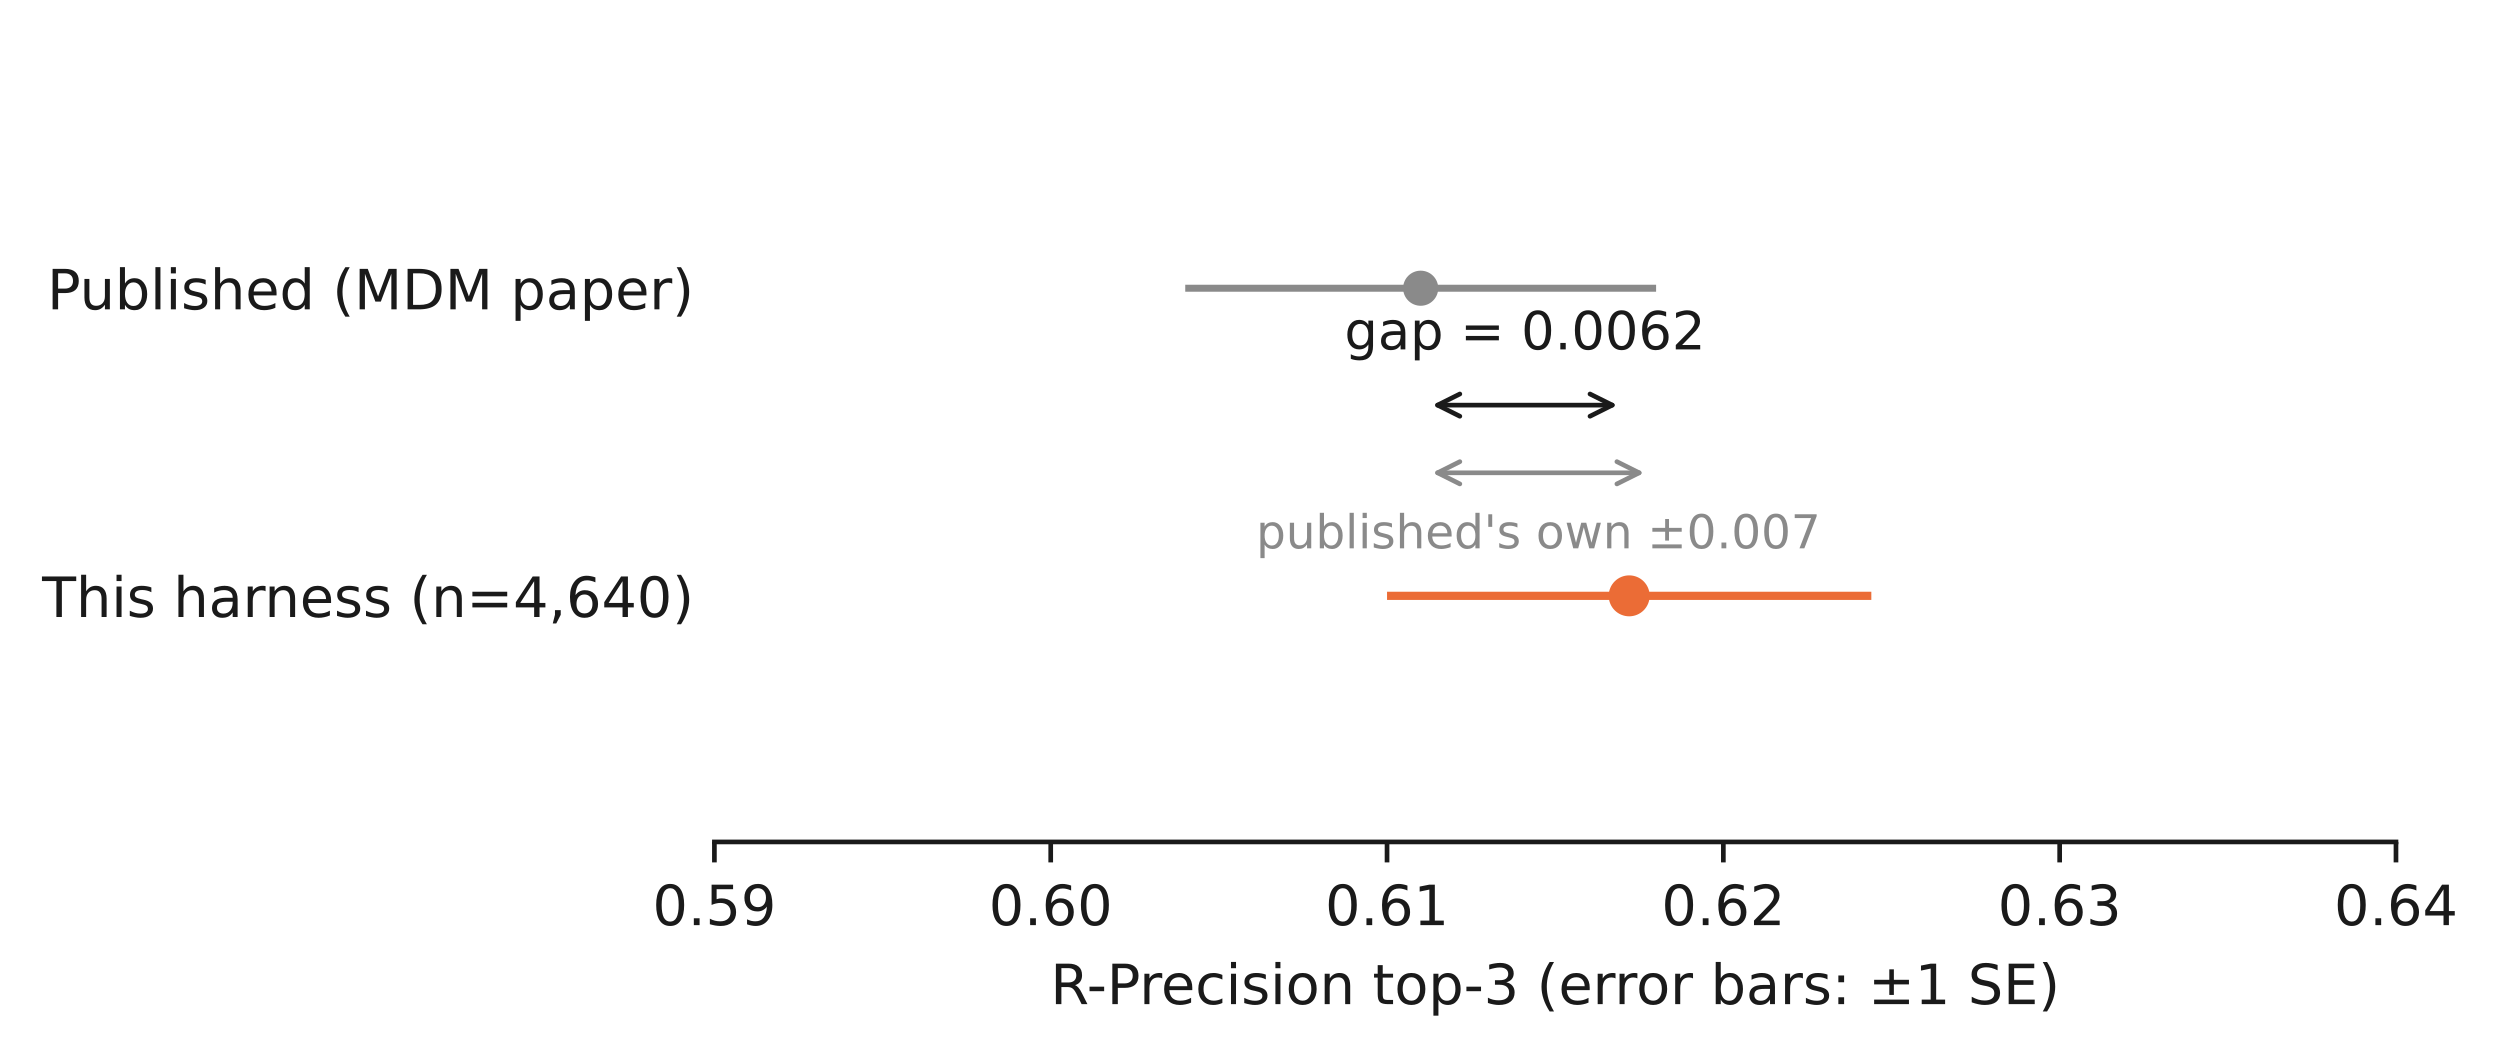
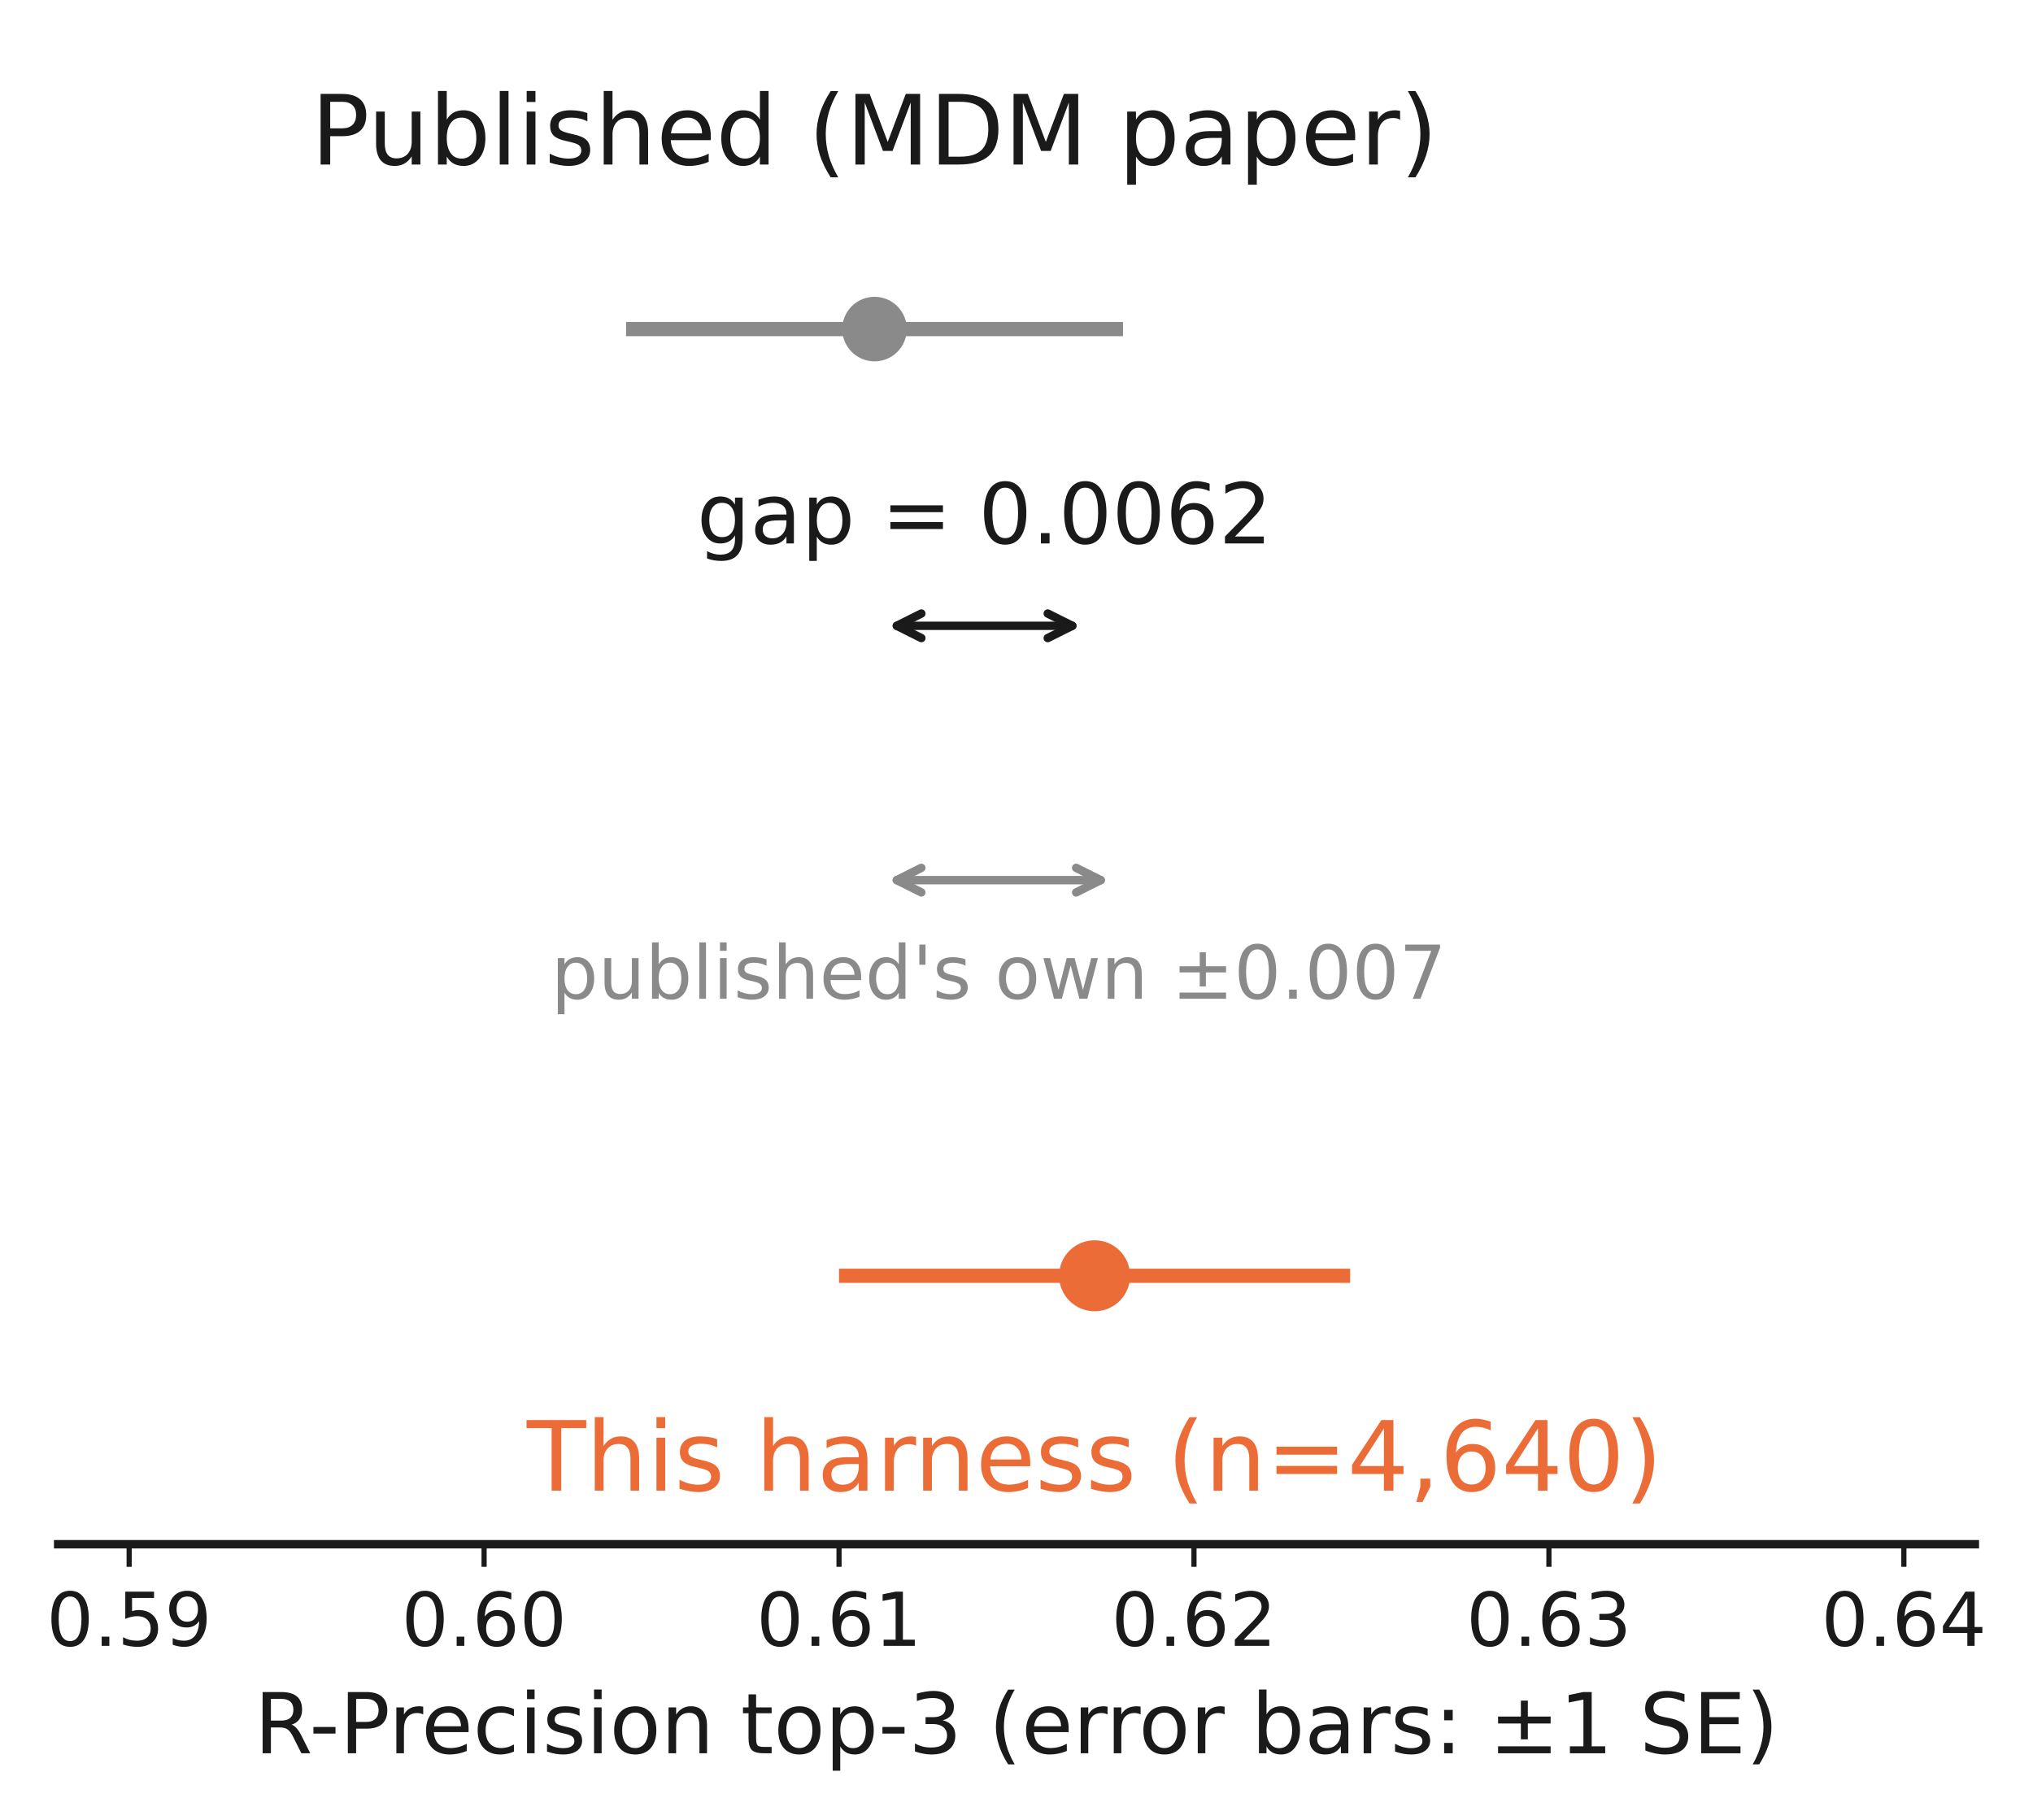
- <svg xmlns="http://www.w3.org/2000/svg" xmlns:xlink="http://www.w3.org/1999/xlink" width="427.231pt" height="181.081pt" viewBox="0 0 427.231 181.081" version="1.1">
+ <svg xmlns="http://www.w3.org/2000/svg" xmlns:xlink="http://www.w3.org/1999/xlink" width="314.894pt" height="281.881pt" viewBox="0 0 314.894 281.881" version="1.1">
  <defs>
    <style type="text/css">*{stroke-linejoin: round; stroke-linecap: butt}</style>
  </defs>
  <g id="figure_1">
    <g id="patch_1">
-       <path d="M 0 181.081  L 427.231 181.081  L 427.231 0  L 0 0  L 0 181.081  z " style="fill: none" />
+       <path d="M 0 281.881  L 314.894 281.881  L 314.894 0  L 0 0  L 0 281.881  z " style="fill: none" />
    </g>
    <g id="axes_1">
      <g id="patch_2">
-         <path d="M 122.086 143.88  L 409.455 143.88  L 409.455 7.2  L 122.086 7.2  L 122.086 143.88  z " style="fill: none" />
+         <path d="M 9.007 239.18  L 305.887 239.18  L 305.887 7.2  L 9.007 7.2  L 9.007 239.18  z " style="fill: none" />
      </g>
      <g id="matplotlib.axis_1">
        <g id="xtick_1">
          <g id="line2d_1">
            <defs>
-               <path id="maaa50d623e" d="M 0 0  L 0 3.5  " style="stroke: #1a1a1a; stroke-width: 0.8" />
+               <path id="m42aa490eee" d="M 0 0  L 0 3.5  " style="stroke: #1a1a1a; stroke-width: 0.8" />
            </defs>
            <g>
-               <use xlink:href="#maaa50d623e" x="122.086" y="143.88" style="fill: #1a1a1a; stroke: #1a1a1a; stroke-width: 0.8" />
+               <use xlink:href="#m42aa490eee" x="20.003" y="239.18" style="fill: #1a1a1a; stroke: #1a1a1a; stroke-width: 0.8" />
            </g>
          </g>
          <g id="text_1">
-             <text style="font-size: 9.5px; font-family: 'DejaVu Sans', 'Bitstream Vera Sans', 'Computer Modern Sans Serif', 'Lucida Grande', 'Verdana', 'Geneva', 'Lucid', 'Arial', 'Helvetica', 'Avant Garde', sans-serif; text-anchor: middle; fill: #1a1a1a" x="122.086" y="158.098" transform="rotate(-0 122.086 158.0978)">0.59</text>
+             <text style="font-size: 11.5px; font-family: 'DejaVu Sans', 'Bitstream Vera Sans', 'Computer Modern Sans Serif', 'Lucida Grande', 'Verdana', 'Geneva', 'Lucid', 'Arial', 'Helvetica', 'Avant Garde', sans-serif; text-anchor: middle; fill: #1a1a1a" x="20.003" y="254.917" transform="rotate(-0 20.00273 254.9173)">0.59</text>
          </g>
        </g>
        <g id="xtick_2">
          <g id="line2d_2">
            <g>
-               <use xlink:href="#maaa50d623e" x="179.56" y="143.88" style="fill: #1a1a1a; stroke: #1a1a1a; stroke-width: 0.8" />
+               <use xlink:href="#m42aa490eee" x="74.981" y="239.18" style="fill: #1a1a1a; stroke: #1a1a1a; stroke-width: 0.8" />
            </g>
          </g>
          <g id="text_2">
-             <text style="font-size: 9.5px; font-family: 'DejaVu Sans', 'Bitstream Vera Sans', 'Computer Modern Sans Serif', 'Lucida Grande', 'Verdana', 'Geneva', 'Lucid', 'Arial', 'Helvetica', 'Avant Garde', sans-serif; text-anchor: middle; fill: #1a1a1a" x="179.56" y="158.098" transform="rotate(-0 179.5598 158.0978)">0.60</text>
+             <text style="font-size: 11.5px; font-family: 'DejaVu Sans', 'Bitstream Vera Sans', 'Computer Modern Sans Serif', 'Lucida Grande', 'Verdana', 'Geneva', 'Lucid', 'Arial', 'Helvetica', 'Avant Garde', sans-serif; text-anchor: middle; fill: #1a1a1a" x="74.981" y="254.917" transform="rotate(-0 74.98051 254.9173)">0.60</text>
          </g>
        </g>
        <g id="xtick_3">
          <g id="line2d_3">
            <g>
-               <use xlink:href="#maaa50d623e" x="237.034" y="143.88" style="fill: #1a1a1a; stroke: #1a1a1a; stroke-width: 0.8" />
+               <use xlink:href="#m42aa490eee" x="129.958" y="239.18" style="fill: #1a1a1a; stroke: #1a1a1a; stroke-width: 0.8" />
            </g>
          </g>
          <g id="text_3">
-             <text style="font-size: 9.5px; font-family: 'DejaVu Sans', 'Bitstream Vera Sans', 'Computer Modern Sans Serif', 'Lucida Grande', 'Verdana', 'Geneva', 'Lucid', 'Arial', 'Helvetica', 'Avant Garde', sans-serif; text-anchor: middle; fill: #1a1a1a" x="237.034" y="158.098" transform="rotate(-0 237.0335 158.0978)">0.61</text>
+             <text style="font-size: 11.5px; font-family: 'DejaVu Sans', 'Bitstream Vera Sans', 'Computer Modern Sans Serif', 'Lucida Grande', 'Verdana', 'Geneva', 'Lucid', 'Arial', 'Helvetica', 'Avant Garde', sans-serif; text-anchor: middle; fill: #1a1a1a" x="129.958" y="254.917" transform="rotate(-0 129.9583 254.9173)">0.61</text>
          </g>
        </g>
        <g id="xtick_4">
          <g id="line2d_4">
            <g>
-               <use xlink:href="#maaa50d623e" x="294.507" y="143.88" style="fill: #1a1a1a; stroke: #1a1a1a; stroke-width: 0.8" />
+               <use xlink:href="#m42aa490eee" x="184.936" y="239.18" style="fill: #1a1a1a; stroke: #1a1a1a; stroke-width: 0.8" />
            </g>
          </g>
          <g id="text_4">
-             <text style="font-size: 9.5px; font-family: 'DejaVu Sans', 'Bitstream Vera Sans', 'Computer Modern Sans Serif', 'Lucida Grande', 'Verdana', 'Geneva', 'Lucid', 'Arial', 'Helvetica', 'Avant Garde', sans-serif; text-anchor: middle; fill: #1a1a1a" x="294.507" y="158.098" transform="rotate(-0 294.5073 158.0978)">0.62</text>
+             <text style="font-size: 11.5px; font-family: 'DejaVu Sans', 'Bitstream Vera Sans', 'Computer Modern Sans Serif', 'Lucida Grande', 'Verdana', 'Geneva', 'Lucid', 'Arial', 'Helvetica', 'Avant Garde', sans-serif; text-anchor: middle; fill: #1a1a1a" x="184.936" y="254.917" transform="rotate(-0 184.9361 254.9173)">0.62</text>
          </g>
        </g>
        <g id="xtick_5">
          <g id="line2d_5">
            <g>
-               <use xlink:href="#maaa50d623e" x="351.981" y="143.88" style="fill: #1a1a1a; stroke: #1a1a1a; stroke-width: 0.8" />
+               <use xlink:href="#m42aa490eee" x="239.914" y="239.18" style="fill: #1a1a1a; stroke: #1a1a1a; stroke-width: 0.8" />
            </g>
          </g>
          <g id="text_5">
-             <text style="font-size: 9.5px; font-family: 'DejaVu Sans', 'Bitstream Vera Sans', 'Computer Modern Sans Serif', 'Lucida Grande', 'Verdana', 'Geneva', 'Lucid', 'Arial', 'Helvetica', 'Avant Garde', sans-serif; text-anchor: middle; fill: #1a1a1a" x="351.981" y="158.098" transform="rotate(-0 351.981 158.0978)">0.63</text>
+             <text style="font-size: 11.5px; font-family: 'DejaVu Sans', 'Bitstream Vera Sans', 'Computer Modern Sans Serif', 'Lucida Grande', 'Verdana', 'Geneva', 'Lucid', 'Arial', 'Helvetica', 'Avant Garde', sans-serif; text-anchor: middle; fill: #1a1a1a" x="239.914" y="254.917" transform="rotate(-0 239.9138 254.9173)">0.63</text>
          </g>
        </g>
        <g id="xtick_6">
          <g id="line2d_6">
            <g>
-               <use xlink:href="#maaa50d623e" x="409.455" y="143.88" style="fill: #1a1a1a; stroke: #1a1a1a; stroke-width: 0.8" />
+               <use xlink:href="#m42aa490eee" x="294.892" y="239.18" style="fill: #1a1a1a; stroke: #1a1a1a; stroke-width: 0.8" />
            </g>
          </g>
          <g id="text_6">
-             <text style="font-size: 9.5px; font-family: 'DejaVu Sans', 'Bitstream Vera Sans', 'Computer Modern Sans Serif', 'Lucida Grande', 'Verdana', 'Geneva', 'Lucid', 'Arial', 'Helvetica', 'Avant Garde', sans-serif; text-anchor: middle; fill: #1a1a1a" x="409.455" y="158.098" transform="rotate(-0 409.4548 158.0978)">0.64</text>
+             <text style="font-size: 11.5px; font-family: 'DejaVu Sans', 'Bitstream Vera Sans', 'Computer Modern Sans Serif', 'Lucida Grande', 'Verdana', 'Geneva', 'Lucid', 'Arial', 'Helvetica', 'Avant Garde', sans-serif; text-anchor: middle; fill: #1a1a1a" x="294.892" y="254.917" transform="rotate(-0 294.8916 254.9173)">0.64</text>
          </g>
        </g>
        <g id="text_7">
-           <text style="font-size: 9.5px; font-family: 'DejaVu Sans', 'Bitstream Vera Sans', 'Computer Modern Sans Serif', 'Lucida Grande', 'Verdana', 'Geneva', 'Lucid', 'Arial', 'Helvetica', 'Avant Garde', sans-serif; text-anchor: middle; fill: #1a1a1a" x="265.77" y="171.599" transform="rotate(-0 265.7704 171.5985)">R-Precision top-3  (error bars: ±1 SE)</text>
+           <text style="font-size: 13px; font-family: 'DejaVu Sans', 'Bitstream Vera Sans', 'Computer Modern Sans Serif', 'Lucida Grande', 'Verdana', 'Geneva', 'Lucid', 'Arial', 'Helvetica', 'Avant Garde', sans-serif; text-anchor: middle; fill: #1a1a1a" x="157.447" y="271.558" transform="rotate(-0 157.4472 271.558)">R-Precision top-3  (error bars: ±1 SE)</text>
        </g>
      </g>
-       <g id="matplotlib.axis_2">
-         <g id="ytick_1">
-           <g id="line2d_7" />
-           <g id="text_8">
-             <text style="font-size: 9.5px; font-family: 'DejaVu Sans', 'Bitstream Vera Sans', 'Computer Modern Sans Serif', 'Lucida Grande', 'Verdana', 'Geneva', 'Lucid', 'Arial', 'Helvetica', 'Avant Garde', sans-serif; text-anchor: end; fill: #1a1a1a" x="118.586" y="52.865" transform="rotate(-0 118.586 52.86464)">Published (MDM paper)</text>
-           </g>
-         </g>
-         <g id="ytick_2">
-           <g id="line2d_8" />
-           <g id="text_9">
-             <text style="font-size: 9.5px; font-family: 'DejaVu Sans', 'Bitstream Vera Sans', 'Computer Modern Sans Serif', 'Lucida Grande', 'Verdana', 'Geneva', 'Lucid', 'Arial', 'Helvetica', 'Avant Garde', sans-serif; text-anchor: end; fill: #1a1a1a" x="118.586" y="105.434" transform="rotate(-0 118.586 105.4339)">This harness (n=4,640)</text>
-           </g>
+       <g id="matplotlib.axis_2" />
+       <g id="LineCollection_1">
+         <path d="M 96.972 50.97  L 173.941 50.97  " clip-path="url(#p023ccce401)" style="fill: none; stroke: #8a8a8a; stroke-width: 2.2" />
+       </g>
+       <g id="line2d_7">
+         <defs>
+           <path id="m0c987da340" d="M 0 7  L 0 -7  " />
+         </defs>
+         <g clip-path="url(#p023ccce401)">
+           <use xlink:href="#m0c987da340" x="96.972" y="50.97" style="fill: #8a8a8a" />
        </g>
      </g>
-       <g id="LineCollection_1">
-         <path d="M 202.549 49.255  L 283.013 49.255  " clip-path="url(#p3c4b333ace)" style="fill: none; stroke: #8a8a8a; stroke-width: 1.2" />
+       <g id="line2d_8">
+         <g clip-path="url(#p023ccce401)">
+           <use xlink:href="#m0c987da340" x="173.941" y="50.97" style="fill: #8a8a8a" />
+         </g>
+       </g>
+       <g id="LineCollection_2">
+         <path d="M 129.958 197.599  L 209.126 197.599  " clip-path="url(#p023ccce401)" style="fill: none; stroke: #eb6c36; stroke-width: 2.2" />
      </g>
      <g id="line2d_9">
        <defs>
-           <path id="m55a31e4dc6" d="M 0 4  L 0 -4  " />
+           <path id="m52ca51dfd1" d="M 0 7  L 0 -7  " />
        </defs>
-         <g clip-path="url(#p3c4b333ace)">
-           <use xlink:href="#m55a31e4dc6" x="202.549" y="49.255" style="fill: #8a8a8a" />
+         <g clip-path="url(#p023ccce401)">
+           <use xlink:href="#m52ca51dfd1" x="129.958" y="197.599" style="fill: #eb6c36" />
        </g>
      </g>
      <g id="line2d_10">
-         <g clip-path="url(#p3c4b333ace)">
-           <use xlink:href="#m55a31e4dc6" x="283.013" y="49.255" style="fill: #8a8a8a" />
+         <g clip-path="url(#p023ccce401)">
+           <use xlink:href="#m52ca51dfd1" x="209.126" y="197.599" style="fill: #eb6c36" />
        </g>
-       </g>
-       <g id="LineCollection_2">
-         <path d="M 237.034 101.825  L 319.796 101.825  " clip-path="url(#p3c4b333ace)" style="fill: none; stroke: #eb6c36; stroke-width: 1.4" />
      </g>
      <g id="line2d_11">
        <defs>
-           <path id="mc111c2365f" d="M 0 4  L 0 -4  " />
+           <path id="m763b102ab4" d="M 0 5  C 1.326 5 2.598 4.473 3.536 3.536  C 4.473 2.598 5 1.326 5 0  C 5 -1.326 4.473 -2.598 3.536 -3.536  C 2.598 -4.473 1.326 -5 0 -5  C -1.326 -5 -2.598 -4.473 -3.536 -3.536  C -4.473 -2.598 -5 -1.326 -5 0  C -5 1.326 -4.473 2.598 -3.536 3.536  C -2.598 4.473 -1.326 5 0 5  z " />
        </defs>
-         <g clip-path="url(#p3c4b333ace)">
-           <use xlink:href="#mc111c2365f" x="237.034" y="101.825" style="fill: #eb6c36" />
+         <g clip-path="url(#p023ccce401)">
+           <use xlink:href="#m763b102ab4" x="135.456" y="50.97" style="fill: #8a8a8a" />
        </g>
      </g>
      <g id="line2d_12">
-         <g clip-path="url(#p3c4b333ace)">
-           <use xlink:href="#mc111c2365f" x="319.796" y="101.825" style="fill: #eb6c36" />
-         </g>
-       </g>
-       <g id="line2d_13">
        <defs>
-           <path id="mb548ada2fc" d="M 0 3  C 0.796 3 1.559 2.684 2.121 2.121  C 2.684 1.559 3 0.796 3 0  C 3 -0.796 2.684 -1.559 2.121 -2.121  C 1.559 -2.684 0.796 -3 0 -3  C -0.796 -3 -1.559 -2.684 -2.121 -2.121  C -2.684 -1.559 -3 -0.796 -3 0  C -3 0.796 -2.684 1.559 -2.121 2.121  C -1.559 2.684 -0.796 3 0 3  z " />
+           <path id="m0a0550e163" d="M 0 5.5  C 1.459 5.5 2.858 4.92 3.889 3.889  C 4.92 2.858 5.5 1.459 5.5 0  C 5.5 -1.459 4.92 -2.858 3.889 -3.889  C 2.858 -4.92 1.459 -5.5 0 -5.5  C -1.459 -5.5 -2.858 -4.92 -3.889 -3.889  C -4.92 -2.858 -5.5 -1.459 -5.5 0  C -5.5 1.459 -4.92 2.858 -3.889 3.889  C -2.858 4.92 -1.459 5.5 0 5.5  z " />
        </defs>
-         <g clip-path="url(#p3c4b333ace)">
-           <use xlink:href="#mb548ada2fc" x="242.781" y="49.255" style="fill: #8a8a8a" />
-         </g>
-       </g>
-       <g id="line2d_14">
-         <defs>
-           <path id="ma9cba4b732" d="M 0 3.5  C 0.928 3.5 1.819 3.131 2.475 2.475  C 3.131 1.819 3.5 0.928 3.5 0  C 3.5 -0.928 3.131 -1.819 2.475 -2.475  C 1.819 -3.131 0.928 -3.5 0 -3.5  C -0.928 -3.5 -1.819 -3.131 -2.475 -2.475  C -3.131 -1.819 -3.5 -0.928 -3.5 0  C -3.5 0.928 -3.131 1.819 -2.475 2.475  C -1.819 3.131 -0.928 3.5 0 3.5  z " />
-         </defs>
-         <g clip-path="url(#p3c4b333ace)">
-           <use xlink:href="#ma9cba4b732" x="278.415" y="101.825" style="fill: #eb6c36" />
+         <g clip-path="url(#p023ccce401)">
+           <use xlink:href="#m0a0550e163" x="169.542" y="197.599" style="fill: #eb6c36" />
        </g>
      </g>
      <g id="patch_3">
-         <path d="M 122.086 143.88  L 409.455 143.88  " style="fill: none; stroke: #1a1a1a; stroke-width: 0.8; stroke-linejoin: miter; stroke-linecap: square" />
+         <path d="M 9.007 239.18  L 305.887 239.18  " style="fill: none; stroke: #1a1a1a; stroke-width: 1.3; stroke-linejoin: miter; stroke-linecap: square" />
+       </g>
+       <g id="text_8">
+         <text style="font-size: 15px; font-family: 'DejaVu Sans', 'Bitstream Vera Sans', 'Computer Modern Sans Serif', 'Lucida Grande', 'Verdana', 'Geneva', 'Lucid', 'Arial', 'Helvetica', 'Avant Garde', sans-serif; text-anchor: middle; fill: #1a1a1a" x="135.456" y="25.481" transform="rotate(-0 135.4561 25.48139)">Published (MDM paper)</text>
+       </g>
+       <g id="text_9">
+         <text style="font-size: 15px; font-family: 'DejaVu Sans', 'Bitstream Vera Sans', 'Computer Modern Sans Serif', 'Lucida Grande', 'Verdana', 'Geneva', 'Lucid', 'Arial', 'Helvetica', 'Avant Garde', sans-serif; text-anchor: middle; fill: #eb6c36" x="169.542" y="230.881" transform="rotate(-0 169.5423 230.8812)">This harness (n=4,640)</text>
      </g>
      <g id="patch_4">
-         <path d="M 245.672 69.232  Q 260.596 69.232 275.521 69.232  " style="fill: none; stroke: #1a1a1a; stroke-width: 0.8; stroke-linecap: round" />
-         <path d="M 249.472 71.132  L 245.672 69.232  L 249.472 67.332  " style="fill: none; stroke: #1a1a1a; stroke-width: 0.8; stroke-linecap: round" />
-         <path d="M 271.721 67.332  L 275.521 69.232  L 271.721 71.132  " style="fill: none; stroke: #1a1a1a; stroke-width: 0.8; stroke-linecap: round" />
+         <path d="M 138.911 96.928  Q 152.499 96.928 166.087 96.928  " style="fill: none; stroke: #1a1a1a; stroke-width: 1.3; stroke-linecap: round" />
+         <path d="M 142.711 98.828  L 138.911 96.928  L 142.711 95.028  " style="fill: none; stroke: #1a1a1a; stroke-width: 1.3; stroke-linecap: round" />
+         <path d="M 162.287 95.028  L 166.087 96.928  L 162.287 98.828  " style="fill: none; stroke: #1a1a1a; stroke-width: 1.3; stroke-linecap: round" />
      </g>
      <g id="text_10">
-         <text style="font-size: 9px; font-family: 'DejaVu Sans', 'Bitstream Vera Sans', 'Computer Modern Sans Serif', 'Lucida Grande', 'Verdana', 'Geneva', 'Lucid', 'Arial', 'Helvetica', 'Avant Garde', sans-serif; text-anchor: middle; fill: #1a1a1a" x="260.598" y="59.71" transform="rotate(-0 260.5978 59.70989)">gap = 0.0062</text>
+         <text style="font-size: 13px; font-family: 'DejaVu Sans', 'Bitstream Vera Sans', 'Computer Modern Sans Serif', 'Lucida Grande', 'Verdana', 'Geneva', 'Lucid', 'Arial', 'Helvetica', 'Avant Garde', sans-serif; text-anchor: middle; fill: #1a1a1a" x="152.499" y="84.176" transform="rotate(-0 152.4992 84.17571)">gap = 0.0062</text>
      </g>
      <g id="patch_5">
-         <path d="M 245.674 80.797  Q 262.895 80.797 280.116 80.797  " style="fill: none; stroke: #8a8a8a; stroke-width: 0.8; stroke-linecap: round" />
-         <path d="M 249.474 82.697  L 245.674 80.797  L 249.474 78.897  " style="fill: none; stroke: #8a8a8a; stroke-width: 0.8; stroke-linecap: round" />
-         <path d="M 276.316 78.897  L 280.116 80.797  L 276.316 82.697  " style="fill: none; stroke: #8a8a8a; stroke-width: 0.8; stroke-linecap: round" />
+         <path d="M 138.906 136.321  Q 154.697 136.321 170.487 136.321  " style="fill: none; stroke: #8a8a8a; stroke-width: 1.3; stroke-linecap: round" />
+         <path d="M 142.706 138.221  L 138.906 136.321  L 142.706 134.421  " style="fill: none; stroke: #8a8a8a; stroke-width: 1.3; stroke-linecap: round" />
+         <path d="M 166.687 134.421  L 170.487 136.321  L 166.687 138.221  " style="fill: none; stroke: #8a8a8a; stroke-width: 1.3; stroke-linecap: round" />
      </g>
      <g id="text_11">
-         <text style="font-size: 8px; font-family: 'DejaVu Sans', 'Bitstream Vera Sans', 'Computer Modern Sans Serif', 'Lucida Grande', 'Verdana', 'Geneva', 'Lucid', 'Arial', 'Helvetica', 'Avant Garde', sans-serif; text-anchor: middle; fill: #8a8a8a" x="262.897" y="93.71" transform="rotate(-0 262.8967 93.70967)">published's own ±0.007</text>
+         <text style="font-size: 11.5px; font-family: 'DejaVu Sans', 'Bitstream Vera Sans', 'Computer Modern Sans Serif', 'Lucida Grande', 'Verdana', 'Geneva', 'Lucid', 'Arial', 'Helvetica', 'Avant Garde', sans-serif; text-anchor: middle; fill: #8a8a8a" x="154.698" y="154.689" transform="rotate(-0 154.6983 154.6885)">published's own ±0.007</text>
      </g>
    </g>
  </g>
  <defs>
-     <clipPath id="p3c4b333ace">
-       <rect x="122.086" y="7.2" width="287.369" height="136.68" />
+     <clipPath id="p023ccce401">
+       <rect x="9.007" y="7.2" width="296.88" height="231.98" />
    </clipPath>
  </defs>
</svg>
